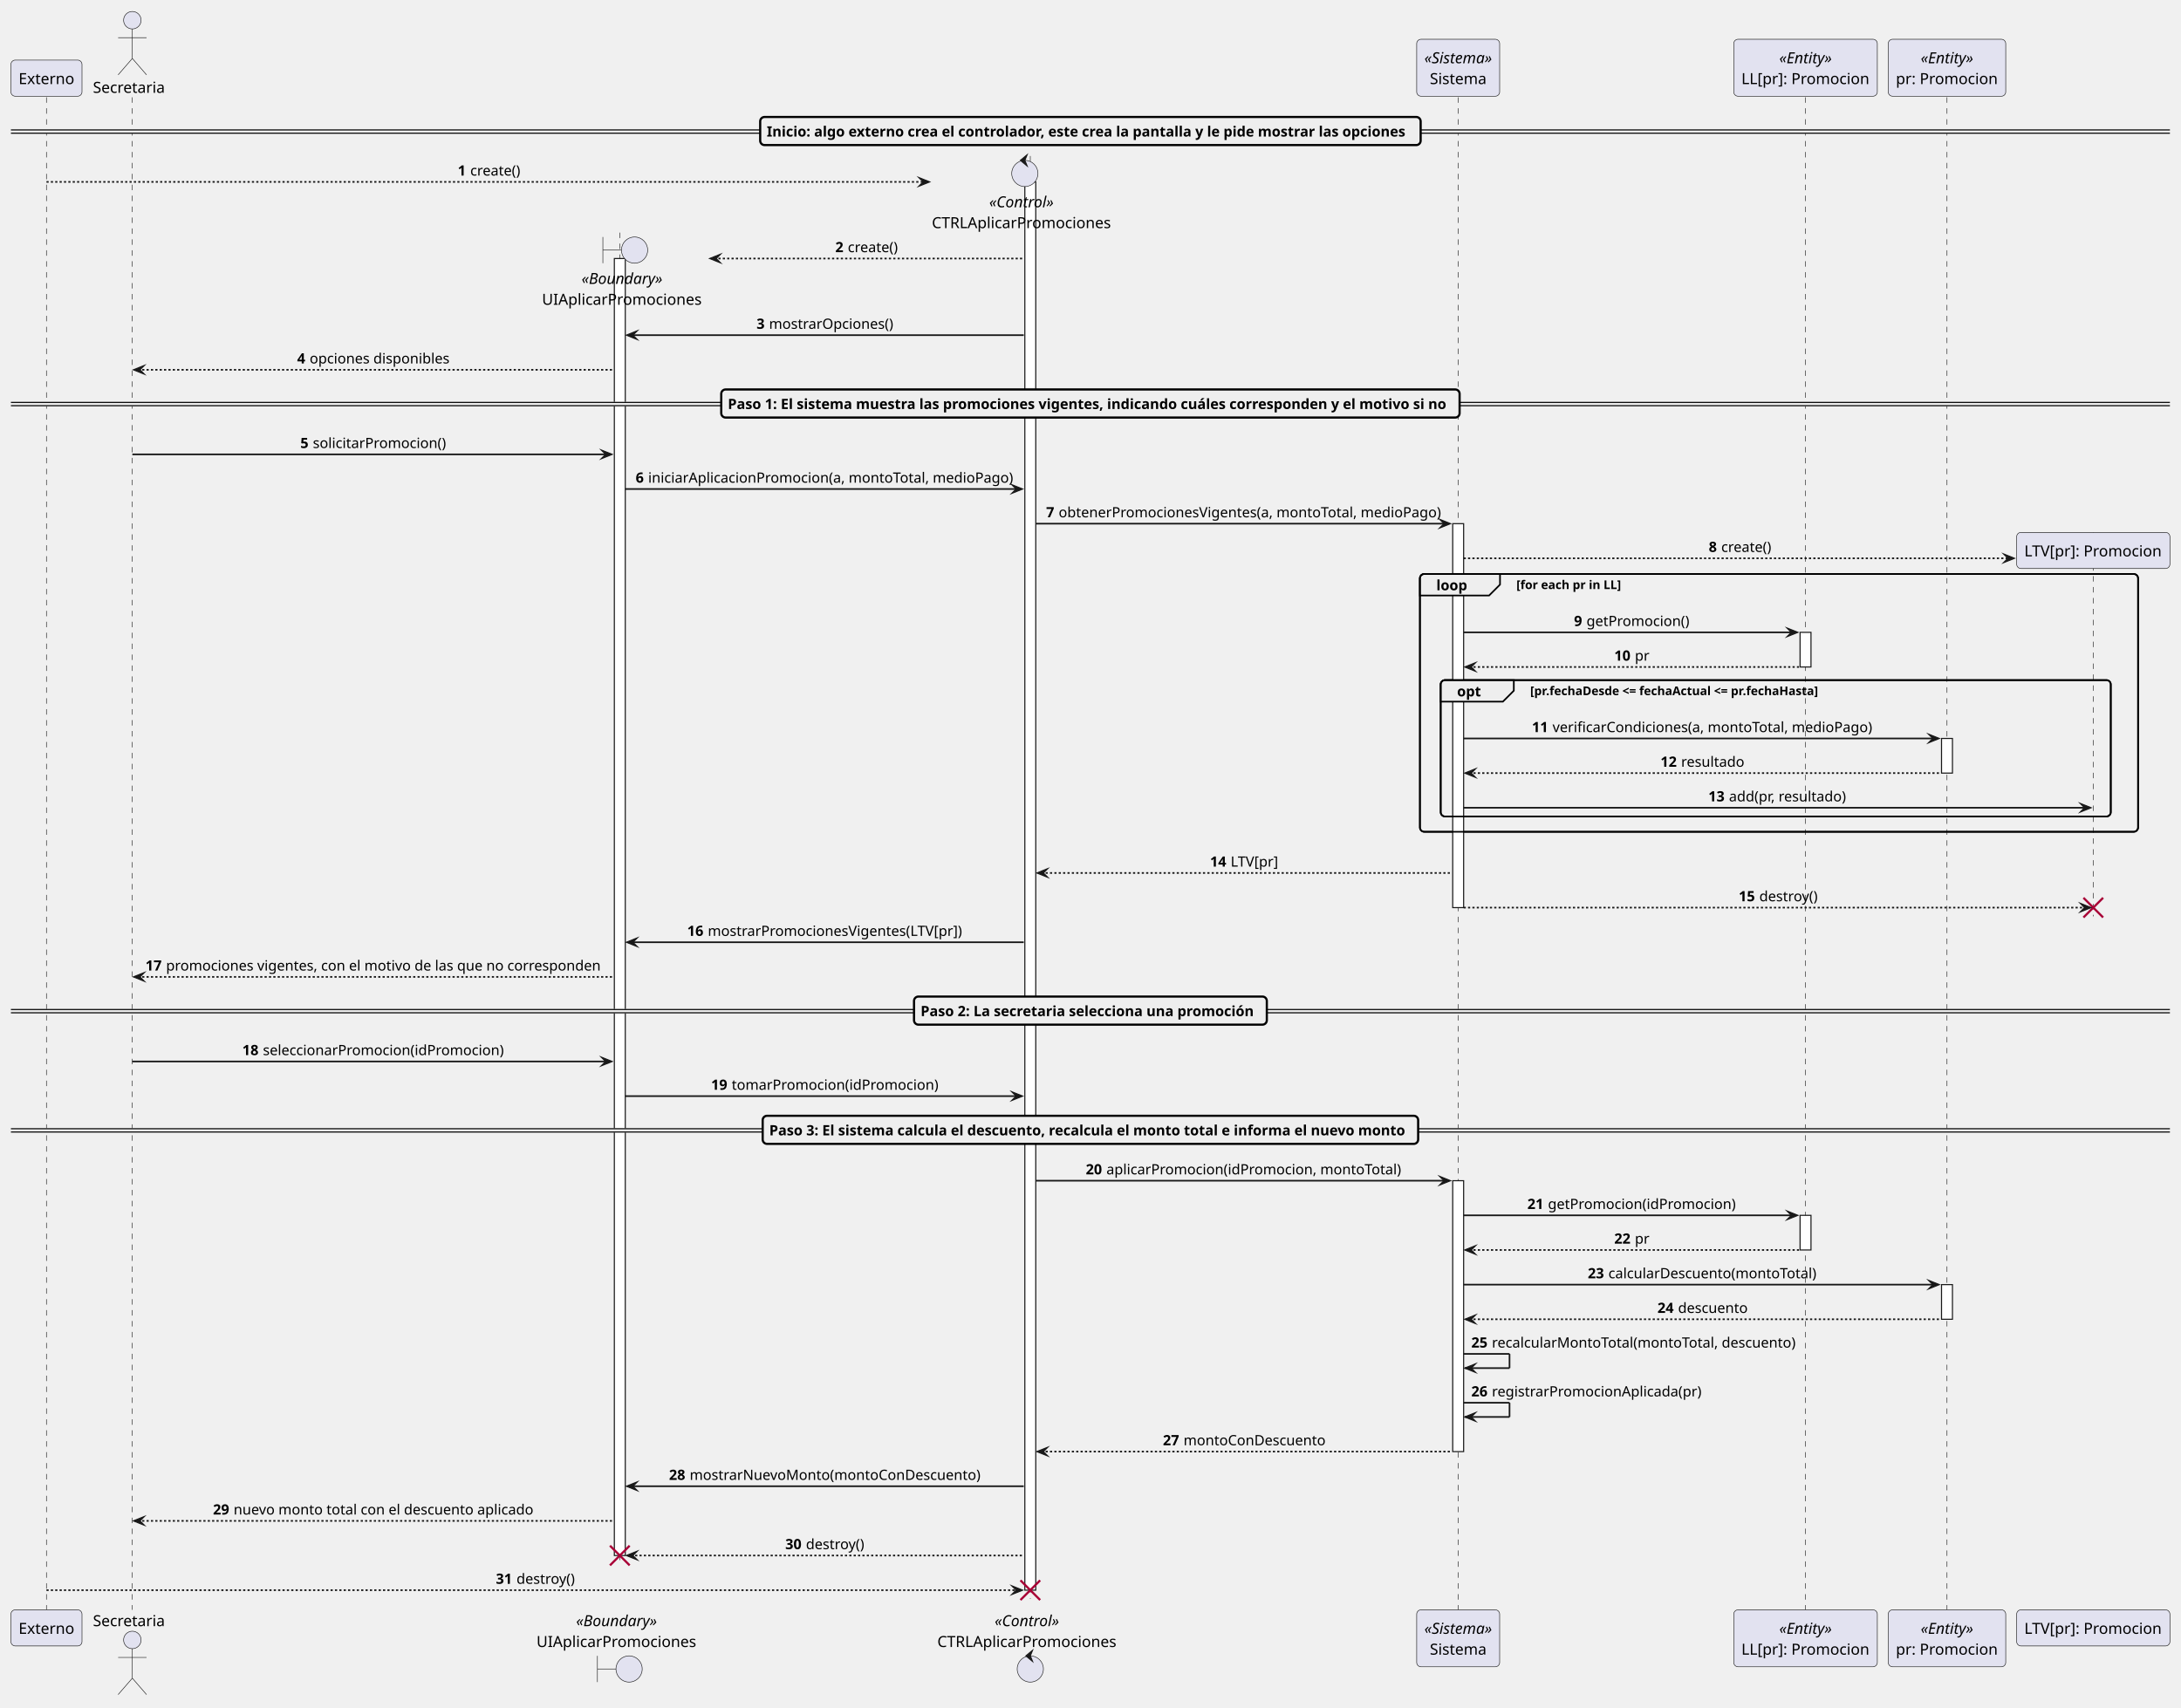
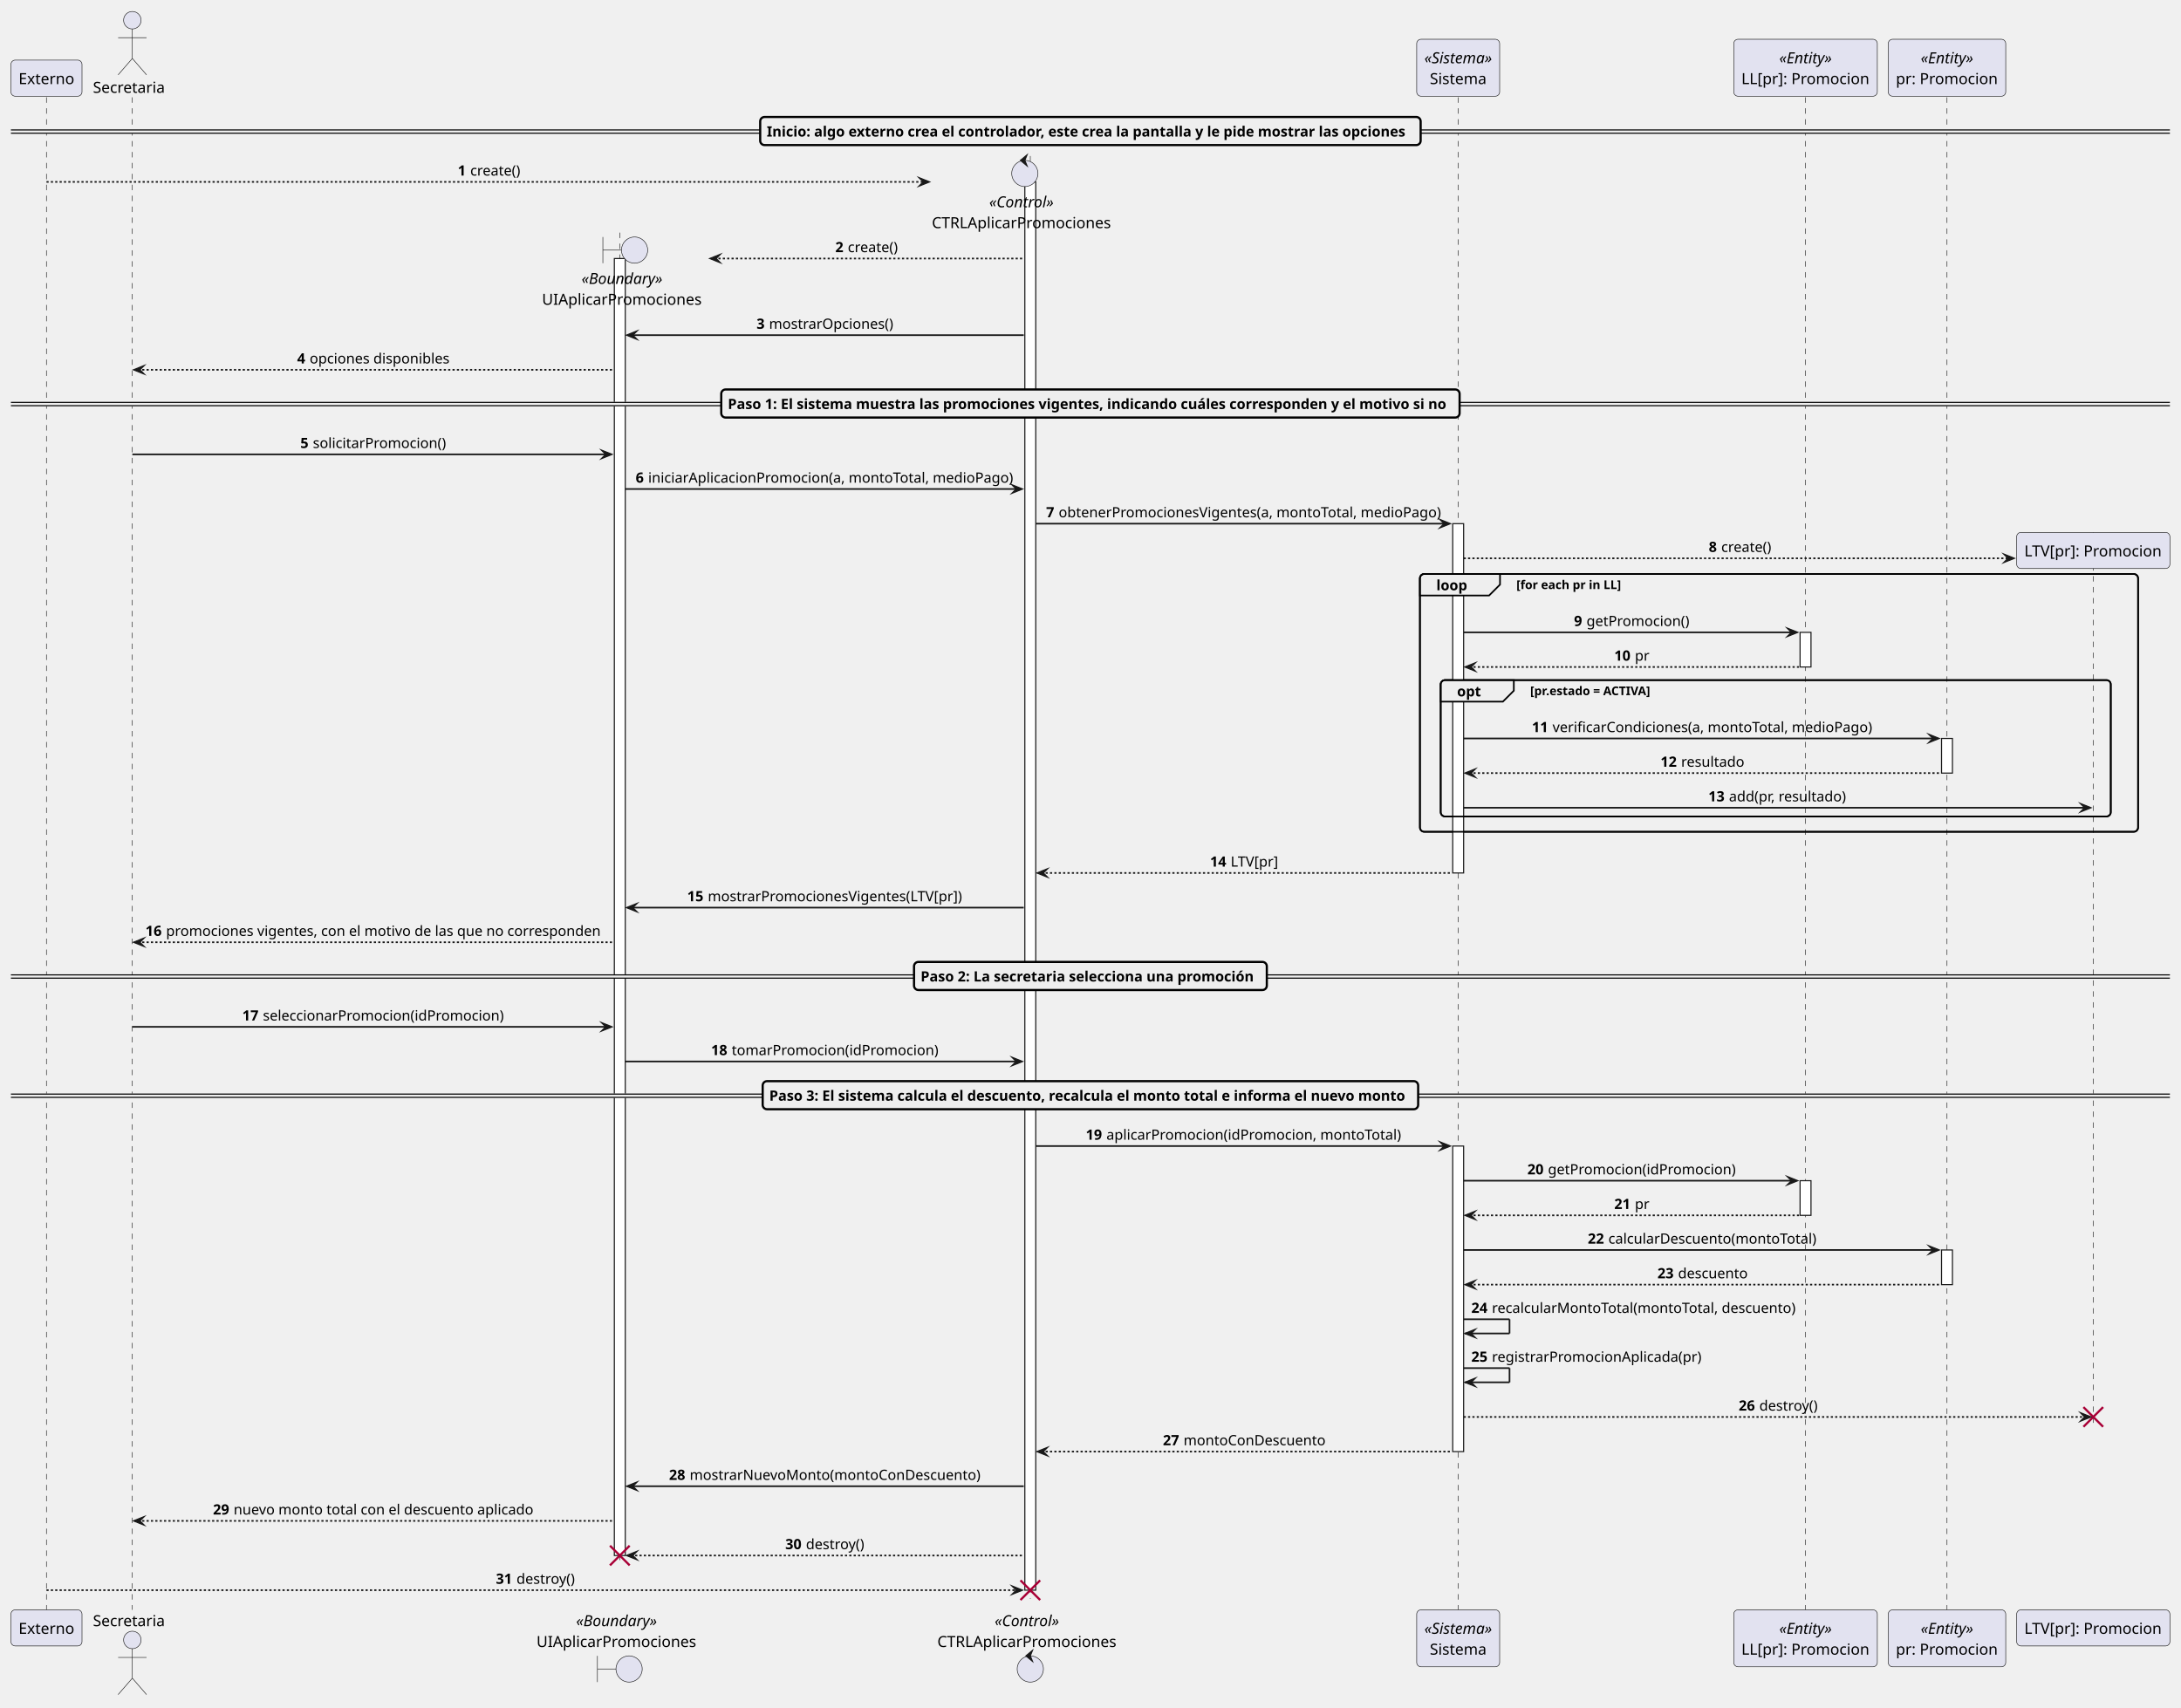
<svg xmlns="http://www.w3.org/2000/svg" version="1.1" data-diagram-type="SEQUENCE" style="width:1996px;height:1563px;background:#FFFFFF;" width="1996px" height="1563px" viewBox="0 0 1996 1563" zoomAndPan="magnify" preserveAspectRatio="none" contentStyleType="text/css">
  <defs />
  <g font-family="sans-serif" lengthAdjust="spacing">
    <rect x="1299.486" y="525.35" width="657.239" height="235.942" fill="none" style="stroke:#000;stroke-width:1.5;" rx="4" ry="4" />
    <rect x="1318.486" y="622.468" width="613.239" height="124.824" fill="none" style="stroke:#000;stroke-width:1.5;" rx="4" ry="4" />
    <g>
      <rect x="39.022" y="89.068" width="8" height="1384.344" fill="#000" fill-opacity="0" />
      <line x1="42.522" y1="89.068" x2="42.522" y2="1473.412" style="stroke:#181818;stroke-width:0.5;stroke-dasharray:5,5;" />
    </g>
    <g>
      <rect x="117.612" y="89.068" width="8" height="1384.344" fill="#000" fill-opacity="0" />
      <line x1="121.112" y1="89.068" x2="121.112" y2="1473.412" style="stroke:#181818;stroke-width:0.5;stroke-dasharray:5,5;" />
    </g>
    <g>
      <rect x="563.739" y="212.91" width="8" height="1218.796" fill="#000" fill-opacity="0" />
      <line x1="567.239" y1="212.91" x2="567.239" y2="1431.706" style="stroke:#181818;stroke-width:0.5;stroke-dasharray:5,5;" />
    </g>
    <g>
      <rect x="562.239" y="236.616" width="10" height="1187.09" fill="#FFF" style="stroke:#181818;stroke-width:1;" />
    </g>
    <line x1="558.239" y1="1414.706" x2="576.239" y2="1432.706" style="stroke:#A80036;stroke-width:2;" />
    <line x1="558.239" y1="1432.706" x2="576.239" y2="1414.706" style="stroke:#A80036;stroke-width:2;" />
    <g>
      <rect x="939.406" y="142.774" width="8" height="1320.638" fill="#000" fill-opacity="0" />
      <line x1="942.906" y1="142.774" x2="942.906" y2="1463.412" style="stroke:#181818;stroke-width:0.5;stroke-dasharray:5,5;" />
    </g>
    <g>
      <rect x="937.906" y="166.48" width="10" height="1288.932" fill="#FFF" style="stroke:#181818;stroke-width:1;" />
    </g>
    <line x1="933.906" y1="1446.412" x2="951.906" y2="1464.412" style="stroke:#A80036;stroke-width:2;" />
    <line x1="933.906" y1="1464.412" x2="951.906" y2="1446.412" style="stroke:#A80036;stroke-width:2;" />
    <g>
      <rect x="1330.986" y="89.068" width="8" height="1384.344" fill="#000" fill-opacity="0" />
      <line x1="1334.486" y1="89.068" x2="1334.486" y2="1473.412" style="stroke:#181818;stroke-width:0.5;stroke-dasharray:5,5;" />
    </g>
    <g>
-       <rect x="1329.486" y="479.282" width="10" height="351.422" fill="#FFF" style="stroke:#181818;stroke-width:1;" />
-     </g>
-     <g>
-       <rect x="1329.486" y="1080.646" width="10" height="247.942" fill="#FFF" style="stroke:#181818;stroke-width:1;" />
+       <rect x="1329.486" y="479.282" width="10" height="319.716" fill="#FFF" style="stroke:#181818;stroke-width:1;" />
+     </g>
+     <g>
+       <rect x="1329.486" y="1048.94" width="10" height="279.648" fill="#FFF" style="stroke:#181818;stroke-width:1;" />
    </g>
    <g>
      <rect x="1648.878" y="89.068" width="8" height="1384.344" fill="#000" fill-opacity="0" />
      <line x1="1652.378" y1="89.068" x2="1652.378" y2="1473.412" style="stroke:#181818;stroke-width:0.5;stroke-dasharray:5,5;" />
    </g>
    <g>
      <rect x="1647.378" y="578.762" width="10" height="31.706" fill="#FFF" style="stroke:#181818;stroke-width:1;" />
    </g>
    <g>
-       <rect x="1647.378" y="1112.352" width="10" height="31.706" fill="#FFF" style="stroke:#181818;stroke-width:1;" />
+       <rect x="1647.378" y="1080.646" width="10" height="31.706" fill="#FFF" style="stroke:#181818;stroke-width:1;" />
    </g>
    <g>
      <rect x="1778.34" y="89.068" width="8" height="1384.344" fill="#000" fill-opacity="0" />
      <line x1="1781.84" y1="89.068" x2="1781.84" y2="1473.412" style="stroke:#181818;stroke-width:0.5;stroke-dasharray:5,5;" />
    </g>
    <g>
      <rect x="1776.84" y="675.88" width="10" height="31.706" fill="#FFF" style="stroke:#181818;stroke-width:1;" />
    </g>
    <g>
-       <rect x="1776.84" y="1175.764" width="10" height="31.706" fill="#FFF" style="stroke:#181818;stroke-width:1;" />
-     </g>
-     <g>
-       <rect x="1912.225" y="487.282" width="8" height="351.422" fill="#000" fill-opacity="0" />
-       <line x1="1915.725" y1="487.282" x2="1915.725" y2="838.704" style="stroke:#181818;stroke-width:0.5;stroke-dasharray:5,5;" />
-     </g>
-     <line x1="1906.725" y1="821.704" x2="1924.725" y2="839.704" style="stroke:#A80036;stroke-width:2;" />
-     <line x1="1906.725" y1="839.704" x2="1924.725" y2="821.704" style="stroke:#A80036;stroke-width:2;" />
+       <rect x="1776.84" y="1144.058" width="10" height="31.706" fill="#FFF" style="stroke:#181818;stroke-width:1;" />
+     </g>
+     <g>
+       <rect x="1912.225" y="487.282" width="8" height="817.6" fill="#000" fill-opacity="0" />
+       <line x1="1915.725" y1="487.282" x2="1915.725" y2="1304.882" style="stroke:#181818;stroke-width:0.5;stroke-dasharray:5,5;" />
+     </g>
+     <line x1="1906.725" y1="1287.882" x2="1924.725" y2="1305.882" style="stroke:#A80036;stroke-width:2;" />
+     <line x1="1906.725" y1="1305.882" x2="1924.725" y2="1287.882" style="stroke:#A80036;stroke-width:2;" />
    <rect x="10" y="55" width="65.044" height="33.068" fill="#E2E2F0" style="stroke:#181818;stroke-width:0.5;" rx="4" ry="4" />
    <text x="17" y="76.966" fill="#000" font-size="14" textLength="51.044">Externo</text>
    <text x="85.044" y="84.966" fill="#000" font-size="14" textLength="66.136">Secretaria</text>
    <ellipse cx="121.112" cy="18.5" rx="8" ry="8" fill="#E2E2F0" style="stroke:#181818;stroke-width:0.5;" />
    <path d="M121.112,26.5 L121.112,53.5 M108.112,34.5 L134.112,34.5 M121.112,53.5 L108.112,68.5 M121.112,53.5 L134.112,68.5" style="stroke:#181818;stroke-width:0.5;" fill="none" />
    <rect x="1296.525" y="35.932" width="75.922" height="52.136" fill="#E2E2F0" style="stroke:#181818;stroke-width:0.5;" rx="4" ry="4" />
    <text x="1303.525" y="57.898" fill="#000" font-size="14" textLength="61.922" font-style="italic">«Sistema»</text>
    <text x="1308.537" y="76.966" fill="#000" font-size="14" textLength="51.898">Sistema</text>
    <rect x="1586.676" y="35.932" width="131.404" height="52.136" fill="#E2E2F0" style="stroke:#181818;stroke-width:0.5;" rx="4" ry="4" />
    <text x="1628.326" y="57.898" fill="#000" font-size="14" textLength="48.104" font-style="italic">«Entity»</text>
    <text x="1593.676" y="76.966" fill="#000" font-size="14" textLength="117.404">LL[pr]: Promocion</text>
    <rect x="1728.08" y="35.932" width="107.52" height="52.136" fill="#E2E2F0" style="stroke:#181818;stroke-width:0.5;" rx="4" ry="4" />
    <text x="1757.788" y="57.898" fill="#000" font-size="14" textLength="48.104" font-style="italic">«Entity»</text>
    <text x="1735.08" y="76.966" fill="#000" font-size="14" textLength="93.52">pr: Promocion</text>
    <rect x="10" y="1473.412" width="65.044" height="33.068" fill="#E2E2F0" style="stroke:#181818;stroke-width:0.5;" rx="4" ry="4" />
    <text x="17" y="1495.378" fill="#000" font-size="14" textLength="51.044">Externo</text>
    <text x="85.044" y="1488.378" fill="#000" font-size="14" textLength="66.136">Secretaria</text>
    <ellipse cx="121.112" cy="1500.98" rx="8" ry="8" fill="#E2E2F0" style="stroke:#181818;stroke-width:0.5;" />
    <path d="M121.112,1508.98 L121.112,1535.98 M108.112,1516.98 L134.112,1516.98 M121.112,1535.98 L108.112,1550.98 M121.112,1535.98 L134.112,1550.98" style="stroke:#181818;stroke-width:0.5;" fill="none" />
    <text x="527.23" y="1488.378" fill="#000" font-size="14" textLength="74.018" font-style="italic">«Boundary»</text>
    <text x="491.012" y="1507.446" fill="#000" font-size="14" textLength="146.453">UIAplicarPromociones</text>
    <path d="M546.739,1515.548 L546.739,1539.548 M546.739,1527.548 L563.739,1527.548" style="stroke:#181818;stroke-width:0.5;" fill="none" />
    <ellipse cx="575.739" cy="1527.548" rx="12" ry="12" fill="#E2E2F0" style="stroke:#181818;stroke-width:0.5;" />
    <text x="910.268" y="1488.378" fill="#000" font-size="14" textLength="59.276" font-style="italic">«Control»</text>
    <text x="857.832" y="1507.446" fill="#000" font-size="14" textLength="164.149">CTRLAplicarPromociones</text>
    <ellipse cx="942.906" cy="1527.548" rx="12" ry="12" fill="#E2E2F0" style="stroke:#181818;stroke-width:0.5;" />
    <polygon points="938.906,1515.548,944.906,1510.548,942.906,1515.548,944.906,1520.548,938.906,1515.548" fill="#181818" style="stroke:#181818;stroke-width:1;stroke-linejoin:miter;stroke-miterlimit:10;" />
    <rect x="1296.525" y="1473.412" width="75.922" height="52.136" fill="#E2E2F0" style="stroke:#181818;stroke-width:0.5;" rx="4" ry="4" />
    <text x="1303.525" y="1495.378" fill="#000" font-size="14" textLength="61.922" font-style="italic">«Sistema»</text>
    <text x="1308.537" y="1514.446" fill="#000" font-size="14" textLength="51.898">Sistema</text>
    <rect x="1586.676" y="1473.412" width="131.404" height="52.136" fill="#E2E2F0" style="stroke:#181818;stroke-width:0.5;" rx="4" ry="4" />
    <text x="1628.326" y="1495.378" fill="#000" font-size="14" textLength="48.104" font-style="italic">«Entity»</text>
    <text x="1593.676" y="1514.446" fill="#000" font-size="14" textLength="117.404">LL[pr]: Promocion</text>
    <rect x="1728.08" y="1473.412" width="107.52" height="52.136" fill="#E2E2F0" style="stroke:#181818;stroke-width:0.5;" rx="4" ry="4" />
    <text x="1757.788" y="1495.378" fill="#000" font-size="14" textLength="48.104" font-style="italic">«Entity»</text>
    <text x="1735.08" y="1514.446" fill="#000" font-size="14" textLength="93.52">pr: Promocion</text>
    <rect x="1845.599" y="1473.412" width="140.252" height="33.068" fill="#E2E2F0" style="stroke:#181818;stroke-width:0.5;" rx="4" ry="4" />
    <text x="1852.599" y="1495.378" fill="#000" font-size="14" textLength="126.252">LTV[pr]: Promocion</text>
    <rect x="10" y="118.921" width="1975.851" height="3" fill="#EEE" style="stroke:#EEE;stroke-width:1;" rx="4" ry="4" />
    <line x1="10" y1="118.921" x2="1985.851" y2="118.921" style="stroke:#000;stroke-width:1;" />
    <line x1="10" y1="121.921" x2="1985.851" y2="121.921" style="stroke:#000;stroke-width:1;" />
    <rect x="695.708" y="107.068" width="604.434" height="25.706" fill="#EEE" style="stroke:#000;stroke-width:2;" rx="4" ry="4" />
    <text x="701.708" y="124.965" fill="#000" font-size="13" textLength="587.054" font-weight="700">Inicio: algo externo crea el controlador, este crea la pantalla y le pide mostrar las opciones</text>
    <text x="905.268" y="189.74" fill="#000" font-size="14" textLength="59.276" font-style="italic">«Control»</text>
    <text x="852.832" y="208.808" fill="#000" font-size="14" textLength="164.149">CTRLAplicarPromociones</text>
    <ellipse cx="937.906" cy="158.774" rx="12" ry="12" fill="#E2E2F0" style="stroke:#181818;stroke-width:0.5;" />
    <polygon points="933.906,146.774,939.906,141.774,937.906,146.774,939.906,151.774,933.906,146.774" fill="#181818" style="stroke:#181818;stroke-width:1;stroke-linejoin:miter;stroke-miterlimit:10;" />
    <polygon points="840.832,162.48,850.832,166.48,840.832,170.48,844.832,166.48" fill="#181818" style="stroke:#181818;stroke-width:1;stroke-linejoin:miter;stroke-miterlimit:10;" />
    <line x1="42.522" y1="166.48" x2="846.832" y2="166.48" style="stroke:#181818;stroke-width:1.5;stroke-dasharray:2,2;" />
    <text x="418.929" y="160.671" fill="#000" font-size="13" font-weight="700">1</text>
    <text x="430.365" y="160.671" fill="#000" font-size="13" textLength="46.059">create()</text>
    <text x="532.23" y="259.876" fill="#000" font-size="14" textLength="74.018" font-style="italic">«Boundary»</text>
    <text x="496.012" y="278.944" fill="#000" font-size="14" textLength="146.453">UIAplicarPromociones</text>
    <path d="M551.739,216.91 L551.739,240.91 M551.739,228.91 L568.739,228.91" style="stroke:#181818;stroke-width:0.5;" fill="none" />
    <ellipse cx="580.739" cy="228.91" rx="12" ry="12" fill="#E2E2F0" style="stroke:#181818;stroke-width:0.5;" />
    <polygon points="659.466,232.616,649.466,236.616,659.466,240.616,655.466,236.616" fill="#181818" style="stroke:#181818;stroke-width:1;stroke-linejoin:miter;stroke-miterlimit:10;" />
    <line x1="653.466" y1="236.616" x2="936.906" y2="236.616" style="stroke:#181818;stroke-width:1.5;stroke-dasharray:2,2;" />
    <text x="764.439" y="230.807" fill="#000" font-size="13" font-weight="700">2</text>
    <text x="775.875" y="230.807" fill="#000" font-size="13" textLength="46.059">create()</text>
    <polygon points="583.239,302.752,573.239,306.752,583.239,310.752,579.239,306.752" fill="#181818" style="stroke:#181818;stroke-width:1;stroke-linejoin:miter;stroke-miterlimit:10;" />
    <line x1="577.239" y1="306.752" x2="936.906" y2="306.752" style="stroke:#181818;stroke-width:1.5;" />
    <text x="692.369" y="300.943" fill="#000" font-size="13" font-weight="700">3</text>
    <text x="703.805" y="300.943" fill="#000" font-size="13" textLength="113.971">mostrarOpciones()</text>
    <polygon points="132.112,334.458,122.112,338.458,132.112,342.458,128.112,338.458" fill="#181818" style="stroke:#181818;stroke-width:1;stroke-linejoin:miter;stroke-miterlimit:10;" />
    <line x1="126.112" y1="338.458" x2="561.239" y2="338.458" style="stroke:#181818;stroke-width:1.5;stroke-dasharray:2,2;" />
    <text x="271.945" y="332.649" fill="#000" font-size="13" font-weight="700">4</text>
    <text x="283.381" y="332.649" fill="#000" font-size="13" textLength="128.024">opciones disponibles</text>
    <rect x="10" y="368.311" width="1975.851" height="3" fill="#EEE" style="stroke:#EEE;stroke-width:1;" rx="4" ry="4" />
    <line x1="10" y1="368.311" x2="1985.851" y2="368.311" style="stroke:#000;stroke-width:1;" />
    <line x1="10" y1="371.311" x2="1985.851" y2="371.311" style="stroke:#000;stroke-width:1;" />
    <rect x="660.062" y="356.458" width="675.726" height="25.706" fill="#EEE" style="stroke:#000;stroke-width:2;" rx="4" ry="4" />
    <text x="666.062" y="374.355" fill="#000" font-size="13" textLength="658.346" font-weight="700">Paso 1: El sistema muestra las promociones vigentes, indicando cuáles corresponden y el motivo si no</text>
    <polygon points="550.239,411.87,560.239,415.87,550.239,419.87,554.239,415.87" fill="#181818" style="stroke:#181818;stroke-width:1;stroke-linejoin:miter;stroke-miterlimit:10;" />
    <line x1="121.112" y1="415.87" x2="556.239" y2="415.87" style="stroke:#181818;stroke-width:1.5;" />
    <text x="274.877" y="410.061" fill="#000" font-size="13" font-weight="700">5</text>
    <text x="286.313" y="410.061" fill="#000" font-size="13" textLength="122.161">solicitarPromocion()</text>
    <polygon points="925.906,443.576,935.906,447.576,925.906,451.576,929.906,447.576" fill="#181818" style="stroke:#181818;stroke-width:1;stroke-linejoin:miter;stroke-miterlimit:10;" />
    <line x1="572.239" y1="447.576" x2="931.906" y2="447.576" style="stroke:#181818;stroke-width:1.5;" />
    <text x="581.739" y="441.767" fill="#000" font-size="13" font-weight="700">6</text>
    <text x="593.175" y="441.767" fill="#000" font-size="13" textLength="335.231">iniciarAplicacionPromocion(a, montoTotal, medioPago)</text>
    <polygon points="1317.486,475.282,1327.486,479.282,1317.486,483.282,1321.486,479.282" fill="#181818" style="stroke:#181818;stroke-width:1;stroke-linejoin:miter;stroke-miterlimit:10;" />
    <line x1="947.906" y1="479.282" x2="1323.486" y2="479.282" style="stroke:#181818;stroke-width:1.5;" />
    <text x="957.406" y="473.473" fill="#000" font-size="13" font-weight="700">7</text>
    <text x="968.842" y="473.473" fill="#000" font-size="13" textLength="351.143">obtenerPromocionesVigentes(a, montoTotal, medioPago)</text>
    <rect x="1845.599" y="487.282" width="140.252" height="33.068" fill="#E2E2F0" style="stroke:#181818;stroke-width:0.5;" rx="4" ry="4" />
    <text x="1852.599" y="509.248" fill="#000" font-size="14" textLength="126.252">LTV[pr]: Promocion</text>
    <polygon points="1833.599,506.988,1843.599,510.988,1833.599,514.988,1837.599,510.988" fill="#181818" style="stroke:#181818;stroke-width:1;stroke-linejoin:miter;stroke-miterlimit:10;" />
    <line x1="1339.486" y1="510.988" x2="1839.599" y2="510.988" style="stroke:#181818;stroke-width:1.5;stroke-dasharray:2,2;" />
    <text x="1563.795" y="505.179" fill="#000" font-size="13" font-weight="700">8</text>
    <text x="1575.231" y="505.179" fill="#000" font-size="13" textLength="46.059">create()</text>
    <path d="M1303.486,525.35 L1372.774,525.35 L1372.774,535.056 L1362.774,545.056 L1299.486,545.056 L1299.486,529.35 A4,4 0 0 1 1303.486,525.35" style="stroke:#000;stroke-width:1.5;" fill="#EEE" />
    <rect x="1299.486" y="525.35" width="657.239" height="235.942" fill="none" style="stroke:#000;stroke-width:1.5;" rx="4" ry="4" />
    <text x="1314.486" y="540.247" fill="#000" font-size="13" textLength="28.288" font-weight="700">loop</text>
    <text x="1387.774" y="539.109" fill="#000" font-size="11" textLength="95.776" font-weight="700">[for each pr in LL]</text>
    <polygon points="1635.378,574.762,1645.378,578.762,1635.378,582.762,1639.378,578.762" fill="#181818" style="stroke:#181818;stroke-width:1;stroke-linejoin:miter;stroke-miterlimit:10;" />
    <line x1="1339.486" y1="578.762" x2="1641.378" y2="578.762" style="stroke:#181818;stroke-width:1.5;" />
    <text x="1440.498" y="572.953" fill="#000" font-size="13" font-weight="700">9</text>
    <text x="1451.934" y="572.953" fill="#000" font-size="13" textLength="94.432">getPromocion()</text>
    <polygon points="1350.486,606.468,1340.486,610.468,1350.486,614.468,1346.486,610.468" fill="#181818" style="stroke:#181818;stroke-width:1;stroke-linejoin:miter;stroke-miterlimit:10;" />
    <line x1="1344.486" y1="610.468" x2="1646.378" y2="610.468" style="stroke:#181818;stroke-width:1.5;stroke-dasharray:2,2;" />
    <text x="1477.314" y="604.659" fill="#000" font-size="13" textLength="14.872" font-weight="700">10</text>
    <text x="1496.186" y="604.659" fill="#000" font-size="13" textLength="13.364">pr</text>
    <path d="M1322.486,622.468 L1385.404,622.468 L1385.404,632.174 L1375.404,642.174 L1318.486,642.174 L1318.486,626.468 A4,4 0 0 1 1322.486,622.468" style="stroke:#000;stroke-width:1.5;" fill="#EEE" />
    <rect x="1318.486" y="622.468" width="613.239" height="124.824" fill="none" style="stroke:#000;stroke-width:1.5;" rx="4" ry="4" />
    <text x="1333.486" y="637.365" fill="#000" font-size="13" textLength="21.918" font-weight="700">opt</text>
-     <text x="1400.404" y="636.227" fill="#000" font-size="11" textLength="265.681" font-weight="700">[pr.fechaDesde &lt;= fechaActual &lt;= pr.fechaHasta]</text>
+     <text x="1400.404" y="636.227" fill="#000" font-size="11" textLength="111.528" font-weight="700">[pr.estado = ACTIVA]</text>
    <polygon points="1764.84,671.88,1774.84,675.88,1764.84,679.88,1768.84,675.88" fill="#181818" style="stroke:#181818;stroke-width:1;stroke-linejoin:miter;stroke-miterlimit:10;" />
    <line x1="1339.486" y1="675.88" x2="1770.84" y2="675.88" style="stroke:#181818;stroke-width:1.5;" />
    <text x="1401.982" y="670.071" fill="#000" font-size="13" textLength="14.872" font-weight="700">11</text>
    <text x="1420.854" y="670.071" fill="#000" font-size="13" textLength="293.488">verificarCondiciones(a, montoTotal, medioPago)</text>
    <polygon points="1350.486,703.586,1340.486,707.586,1350.486,711.586,1346.486,707.586" fill="#181818" style="stroke:#181818;stroke-width:1;stroke-linejoin:miter;stroke-miterlimit:10;" />
    <line x1="1344.486" y1="707.586" x2="1775.84" y2="707.586" style="stroke:#181818;stroke-width:1.5;stroke-dasharray:2,2;" />
    <text x="1519.646" y="701.777" fill="#000" font-size="13" textLength="14.872" font-weight="700">12</text>
    <text x="1538.518" y="701.777" fill="#000" font-size="13" textLength="58.162">resultado</text>
    <polygon points="1903.725,735.292,1913.725,739.292,1903.725,743.292,1907.725,739.292" fill="#181818" style="stroke:#181818;stroke-width:1;stroke-linejoin:miter;stroke-miterlimit:10;" />
    <line x1="1339.486" y1="739.292" x2="1909.725" y2="739.292" style="stroke:#181818;stroke-width:1.5;" />
    <text x="1563.433" y="733.483" fill="#000" font-size="13" textLength="14.872" font-weight="700">13</text>
    <text x="1582.305" y="733.483" fill="#000" font-size="13" textLength="109.473">add(pr, resultado)</text>
    <polygon points="958.906,794.998,948.906,798.998,958.906,802.998,954.906,798.998" fill="#181818" style="stroke:#181818;stroke-width:1;stroke-linejoin:miter;stroke-miterlimit:10;" />
    <line x1="952.906" y1="798.998" x2="1328.486" y2="798.998" style="stroke:#181818;stroke-width:1.5;stroke-dasharray:2,2;" />
    <text x="1107.381" y="793.189" fill="#000" font-size="13" textLength="14.872" font-weight="700">14</text>
    <text x="1126.253" y="793.189" fill="#000" font-size="13" textLength="43.758">LTV[pr]</text>
-     <polygon points="1903.725,826.704,1913.725,830.704,1903.725,834.704,1907.725,830.704" fill="#181818" style="stroke:#181818;stroke-width:1;stroke-linejoin:miter;stroke-miterlimit:10;" />
-     <line x1="1339.486" y1="830.704" x2="1909.725" y2="830.704" style="stroke:#181818;stroke-width:1.5;stroke-dasharray:2,2;" />
-     <text x="1591.214" y="824.895" fill="#000" font-size="13" textLength="14.872" font-weight="700">15</text>
-     <text x="1610.086" y="824.895" fill="#000" font-size="13" textLength="53.911">destroy()</text>
-     <polygon points="583.239,858.41,573.239,862.41,583.239,866.41,579.239,862.41" fill="#181818" style="stroke:#181818;stroke-width:1;stroke-linejoin:miter;stroke-miterlimit:10;" />
-     <line x1="577.239" y1="862.41" x2="936.906" y2="862.41" style="stroke:#181818;stroke-width:1.5;" />
-     <text x="628.903" y="856.601" fill="#000" font-size="13" textLength="14.872" font-weight="700">16</text>
-     <text x="647.775" y="856.601" fill="#000" font-size="13" textLength="233.467">mostrarPromocionesVigentes(LTV[pr])</text>
-     <polygon points="132.112,890.116,122.112,894.116,132.112,898.116,128.112,894.116" fill="#181818" style="stroke:#181818;stroke-width:1;stroke-linejoin:miter;stroke-miterlimit:10;" />
-     <line x1="126.112" y1="894.116" x2="561.239" y2="894.116" style="stroke:#181818;stroke-width:1.5;stroke-dasharray:2,2;" />
-     <text x="133.112" y="888.307" fill="#000" font-size="13" textLength="14.872" font-weight="700">17</text>
-     <text x="151.984" y="888.307" fill="#000" font-size="13" textLength="398.255">promociones vigentes, con el motivo de las que no corresponden</text>
-     <rect x="10" y="923.969" width="1975.851" height="3" fill="#EEE" style="stroke:#EEE;stroke-width:1;" rx="4" ry="4" />
-     <line x1="10" y1="923.969" x2="1985.851" y2="923.969" style="stroke:#000;stroke-width:1;" />
-     <line x1="10" y1="926.969" x2="1985.851" y2="926.969" style="stroke:#000;stroke-width:1;" />
-     <rect x="836.492" y="912.116" width="322.867" height="25.706" fill="#EEE" style="stroke:#000;stroke-width:2;" rx="4" ry="4" />
-     <text x="842.492" y="930.013" fill="#000" font-size="13" textLength="305.487" font-weight="700">Paso 2: La secretaria selecciona una promoción</text>
-     <polygon points="550.239,967.528,560.239,971.528,550.239,975.528,554.239,971.528" fill="#181818" style="stroke:#181818;stroke-width:1;stroke-linejoin:miter;stroke-miterlimit:10;" />
-     <line x1="121.112" y1="971.528" x2="556.239" y2="971.528" style="stroke:#181818;stroke-width:1.5;" />
-     <text x="221.733" y="965.719" fill="#000" font-size="13" textLength="14.872" font-weight="700">18</text>
-     <text x="240.605" y="965.719" fill="#000" font-size="13" textLength="221.013">seleccionarPromocion(idPromocion)</text>
-     <polygon points="925.906,999.234,935.906,1003.234,925.906,1007.234,929.906,1003.234" fill="#181818" style="stroke:#181818;stroke-width:1;stroke-linejoin:miter;stroke-miterlimit:10;" />
-     <line x1="572.239" y1="1003.234" x2="931.906" y2="1003.234" style="stroke:#181818;stroke-width:1.5;" />
-     <text x="650.763" y="997.425" fill="#000" font-size="13" textLength="14.872" font-weight="700">19</text>
-     <text x="669.635" y="997.425" fill="#000" font-size="13" textLength="189.748">tomarPromocion(idPromocion)</text>
-     <rect x="10" y="1033.087" width="1975.851" height="3" fill="#EEE" style="stroke:#EEE;stroke-width:1;" rx="4" ry="4" />
-     <line x1="10" y1="1033.087" x2="1985.851" y2="1033.087" style="stroke:#000;stroke-width:1;" />
-     <line x1="10" y1="1036.087" x2="1985.851" y2="1036.087" style="stroke:#000;stroke-width:1;" />
-     <rect x="697.99" y="1021.234" width="599.871" height="25.706" fill="#EEE" style="stroke:#000;stroke-width:2;" rx="4" ry="4" />
-     <text x="703.99" y="1039.131" fill="#000" font-size="13" textLength="582.491" font-weight="700">Paso 3: El sistema calcula el descuento, recalcula el monto total e informa el nuevo monto</text>
-     <polygon points="1317.486,1076.646,1327.486,1080.646,1317.486,1084.646,1321.486,1080.646" fill="#181818" style="stroke:#181818;stroke-width:1;stroke-linejoin:miter;stroke-miterlimit:10;" />
-     <line x1="947.906" y1="1080.646" x2="1323.486" y2="1080.646" style="stroke:#181818;stroke-width:1.5;" />
-     <text x="993.67" y="1074.837" fill="#000" font-size="13" textLength="14.872" font-weight="700">20</text>
-     <text x="1012.542" y="1074.837" fill="#000" font-size="13" textLength="271.18">aplicarPromocion(idPromocion, montoTotal)</text>
-     <polygon points="1635.378,1108.352,1645.378,1112.352,1635.378,1116.352,1639.378,1112.352" fill="#181818" style="stroke:#181818;stroke-width:1;stroke-linejoin:miter;stroke-miterlimit:10;" />
-     <line x1="1339.486" y1="1112.352" x2="1641.378" y2="1112.352" style="stroke:#181818;stroke-width:1.5;" />
-     <text x="1397.799" y="1106.543" fill="#000" font-size="13" textLength="14.872" font-weight="700">21</text>
-     <text x="1416.671" y="1106.543" fill="#000" font-size="13" textLength="172.393">getPromocion(idPromocion)</text>
-     <polygon points="1350.486,1140.058,1340.486,1144.058,1350.486,1148.058,1346.486,1144.058" fill="#181818" style="stroke:#181818;stroke-width:1;stroke-linejoin:miter;stroke-miterlimit:10;" />
-     <line x1="1344.486" y1="1144.058" x2="1646.378" y2="1144.058" style="stroke:#181818;stroke-width:1.5;stroke-dasharray:2,2;" />
-     <text x="1477.314" y="1138.249" fill="#000" font-size="13" textLength="14.872" font-weight="700">22</text>
-     <text x="1496.186" y="1138.249" fill="#000" font-size="13" textLength="13.364">pr</text>
-     <polygon points="1764.84,1171.764,1774.84,1175.764,1764.84,1179.764,1768.84,1175.764" fill="#181818" style="stroke:#181818;stroke-width:1;stroke-linejoin:miter;stroke-miterlimit:10;" />
-     <line x1="1339.486" y1="1175.764" x2="1770.84" y2="1175.764" style="stroke:#181818;stroke-width:1.5;" />
-     <text x="1453.092" y="1169.955" fill="#000" font-size="13" textLength="14.872" font-weight="700">23</text>
-     <text x="1471.964" y="1169.955" fill="#000" font-size="13" textLength="191.269">calcularDescuento(montoTotal)</text>
-     <polygon points="1350.486,1203.47,1340.486,1207.47,1350.486,1211.47,1346.486,1207.47" fill="#181818" style="stroke:#181818;stroke-width:1;stroke-linejoin:miter;stroke-miterlimit:10;" />
-     <line x1="1344.486" y1="1207.47" x2="1775.84" y2="1207.47" style="stroke:#181818;stroke-width:1.5;stroke-dasharray:2,2;" />
-     <text x="1516.851" y="1201.661" fill="#000" font-size="13" textLength="14.872" font-weight="700">24</text>
-     <text x="1535.723" y="1201.661" fill="#000" font-size="13" textLength="63.752">descuento</text>
-     <line x1="1339.486" y1="1239.176" x2="1381.486" y2="1239.176" style="stroke:#181818;stroke-width:1.5;" />
-     <line x1="1381.486" y1="1239.176" x2="1381.486" y2="1252.176" style="stroke:#181818;stroke-width:1.5;" />
-     <line x1="1340.486" y1="1252.176" x2="1381.486" y2="1252.176" style="stroke:#181818;stroke-width:1.5;" />
-     <polygon points="1350.486,1248.176,1340.486,1252.176,1350.486,1256.176,1346.486,1252.176" fill="#181818" style="stroke:#181818;stroke-width:1;stroke-linejoin:miter;stroke-miterlimit:10;" />
-     <text x="1346.486" y="1233.367" fill="#000" font-size="13" textLength="14.872" font-weight="700">25</text>
-     <text x="1365.358" y="1233.367" fill="#000" font-size="13" textLength="280.02">recalcularMontoTotal(montoTotal, descuento)</text>
-     <line x1="1339.486" y1="1283.882" x2="1381.486" y2="1283.882" style="stroke:#181818;stroke-width:1.5;" />
-     <line x1="1381.486" y1="1283.882" x2="1381.486" y2="1296.882" style="stroke:#181818;stroke-width:1.5;" />
-     <line x1="1340.486" y1="1296.882" x2="1381.486" y2="1296.882" style="stroke:#181818;stroke-width:1.5;" />
-     <polygon points="1350.486,1292.882,1340.486,1296.882,1350.486,1300.882,1346.486,1296.882" fill="#181818" style="stroke:#181818;stroke-width:1;stroke-linejoin:miter;stroke-miterlimit:10;" />
-     <text x="1346.486" y="1278.073" fill="#000" font-size="13" textLength="14.872" font-weight="700">26</text>
-     <text x="1365.358" y="1278.073" fill="#000" font-size="13" textLength="192.608">registrarPromocionAplicada(pr)</text>
+     <polygon points="583.239,826.704,573.239,830.704,583.239,834.704,579.239,830.704" fill="#181818" style="stroke:#181818;stroke-width:1;stroke-linejoin:miter;stroke-miterlimit:10;" />
+     <line x1="577.239" y1="830.704" x2="936.906" y2="830.704" style="stroke:#181818;stroke-width:1.5;" />
+     <text x="628.903" y="824.895" fill="#000" font-size="13" textLength="14.872" font-weight="700">15</text>
+     <text x="647.775" y="824.895" fill="#000" font-size="13" textLength="233.467">mostrarPromocionesVigentes(LTV[pr])</text>
+     <polygon points="132.112,858.41,122.112,862.41,132.112,866.41,128.112,862.41" fill="#181818" style="stroke:#181818;stroke-width:1;stroke-linejoin:miter;stroke-miterlimit:10;" />
+     <line x1="126.112" y1="862.41" x2="561.239" y2="862.41" style="stroke:#181818;stroke-width:1.5;stroke-dasharray:2,2;" />
+     <text x="133.112" y="856.601" fill="#000" font-size="13" textLength="14.872" font-weight="700">16</text>
+     <text x="151.984" y="856.601" fill="#000" font-size="13" textLength="398.255">promociones vigentes, con el motivo de las que no corresponden</text>
+     <rect x="10" y="892.263" width="1975.851" height="3" fill="#EEE" style="stroke:#EEE;stroke-width:1;" rx="4" ry="4" />
+     <line x1="10" y1="892.263" x2="1985.851" y2="892.263" style="stroke:#000;stroke-width:1;" />
+     <line x1="10" y1="895.263" x2="1985.851" y2="895.263" style="stroke:#000;stroke-width:1;" />
+     <rect x="836.492" y="880.41" width="322.867" height="25.706" fill="#EEE" style="stroke:#000;stroke-width:2;" rx="4" ry="4" />
+     <text x="842.492" y="898.307" fill="#000" font-size="13" textLength="305.487" font-weight="700">Paso 2: La secretaria selecciona una promoción</text>
+     <polygon points="550.239,935.822,560.239,939.822,550.239,943.822,554.239,939.822" fill="#181818" style="stroke:#181818;stroke-width:1;stroke-linejoin:miter;stroke-miterlimit:10;" />
+     <line x1="121.112" y1="939.822" x2="556.239" y2="939.822" style="stroke:#181818;stroke-width:1.5;" />
+     <text x="221.733" y="934.013" fill="#000" font-size="13" textLength="14.872" font-weight="700">17</text>
+     <text x="240.605" y="934.013" fill="#000" font-size="13" textLength="221.013">seleccionarPromocion(idPromocion)</text>
+     <polygon points="925.906,967.528,935.906,971.528,925.906,975.528,929.906,971.528" fill="#181818" style="stroke:#181818;stroke-width:1;stroke-linejoin:miter;stroke-miterlimit:10;" />
+     <line x1="572.239" y1="971.528" x2="931.906" y2="971.528" style="stroke:#181818;stroke-width:1.5;" />
+     <text x="650.763" y="965.719" fill="#000" font-size="13" textLength="14.872" font-weight="700">18</text>
+     <text x="669.635" y="965.719" fill="#000" font-size="13" textLength="189.748">tomarPromocion(idPromocion)</text>
+     <rect x="10" y="1001.381" width="1975.851" height="3" fill="#EEE" style="stroke:#EEE;stroke-width:1;" rx="4" ry="4" />
+     <line x1="10" y1="1001.381" x2="1985.851" y2="1001.381" style="stroke:#000;stroke-width:1;" />
+     <line x1="10" y1="1004.381" x2="1985.851" y2="1004.381" style="stroke:#000;stroke-width:1;" />
+     <rect x="697.99" y="989.528" width="599.871" height="25.706" fill="#EEE" style="stroke:#000;stroke-width:2;" rx="4" ry="4" />
+     <text x="703.99" y="1007.425" fill="#000" font-size="13" textLength="582.491" font-weight="700">Paso 3: El sistema calcula el descuento, recalcula el monto total e informa el nuevo monto</text>
+     <polygon points="1317.486,1044.94,1327.486,1048.94,1317.486,1052.94,1321.486,1048.94" fill="#181818" style="stroke:#181818;stroke-width:1;stroke-linejoin:miter;stroke-miterlimit:10;" />
+     <line x1="947.906" y1="1048.94" x2="1323.486" y2="1048.94" style="stroke:#181818;stroke-width:1.5;" />
+     <text x="993.67" y="1043.131" fill="#000" font-size="13" textLength="14.872" font-weight="700">19</text>
+     <text x="1012.542" y="1043.131" fill="#000" font-size="13" textLength="271.18">aplicarPromocion(idPromocion, montoTotal)</text>
+     <polygon points="1635.378,1076.646,1645.378,1080.646,1635.378,1084.646,1639.378,1080.646" fill="#181818" style="stroke:#181818;stroke-width:1;stroke-linejoin:miter;stroke-miterlimit:10;" />
+     <line x1="1339.486" y1="1080.646" x2="1641.378" y2="1080.646" style="stroke:#181818;stroke-width:1.5;" />
+     <text x="1397.799" y="1074.837" fill="#000" font-size="13" textLength="14.872" font-weight="700">20</text>
+     <text x="1416.671" y="1074.837" fill="#000" font-size="13" textLength="172.393">getPromocion(idPromocion)</text>
+     <polygon points="1350.486,1108.352,1340.486,1112.352,1350.486,1116.352,1346.486,1112.352" fill="#181818" style="stroke:#181818;stroke-width:1;stroke-linejoin:miter;stroke-miterlimit:10;" />
+     <line x1="1344.486" y1="1112.352" x2="1646.378" y2="1112.352" style="stroke:#181818;stroke-width:1.5;stroke-dasharray:2,2;" />
+     <text x="1477.314" y="1106.543" fill="#000" font-size="13" textLength="14.872" font-weight="700">21</text>
+     <text x="1496.186" y="1106.543" fill="#000" font-size="13" textLength="13.364">pr</text>
+     <polygon points="1764.84,1140.058,1774.84,1144.058,1764.84,1148.058,1768.84,1144.058" fill="#181818" style="stroke:#181818;stroke-width:1;stroke-linejoin:miter;stroke-miterlimit:10;" />
+     <line x1="1339.486" y1="1144.058" x2="1770.84" y2="1144.058" style="stroke:#181818;stroke-width:1.5;" />
+     <text x="1453.092" y="1138.249" fill="#000" font-size="13" textLength="14.872" font-weight="700">22</text>
+     <text x="1471.964" y="1138.249" fill="#000" font-size="13" textLength="191.269">calcularDescuento(montoTotal)</text>
+     <polygon points="1350.486,1171.764,1340.486,1175.764,1350.486,1179.764,1346.486,1175.764" fill="#181818" style="stroke:#181818;stroke-width:1;stroke-linejoin:miter;stroke-miterlimit:10;" />
+     <line x1="1344.486" y1="1175.764" x2="1775.84" y2="1175.764" style="stroke:#181818;stroke-width:1.5;stroke-dasharray:2,2;" />
+     <text x="1516.851" y="1169.955" fill="#000" font-size="13" textLength="14.872" font-weight="700">23</text>
+     <text x="1535.723" y="1169.955" fill="#000" font-size="13" textLength="63.752">descuento</text>
+     <line x1="1339.486" y1="1207.47" x2="1381.486" y2="1207.47" style="stroke:#181818;stroke-width:1.5;" />
+     <line x1="1381.486" y1="1207.47" x2="1381.486" y2="1220.47" style="stroke:#181818;stroke-width:1.5;" />
+     <line x1="1340.486" y1="1220.47" x2="1381.486" y2="1220.47" style="stroke:#181818;stroke-width:1.5;" />
+     <polygon points="1350.486,1216.47,1340.486,1220.47,1350.486,1224.47,1346.486,1220.47" fill="#181818" style="stroke:#181818;stroke-width:1;stroke-linejoin:miter;stroke-miterlimit:10;" />
+     <text x="1346.486" y="1201.661" fill="#000" font-size="13" textLength="14.872" font-weight="700">24</text>
+     <text x="1365.358" y="1201.661" fill="#000" font-size="13" textLength="280.02">recalcularMontoTotal(montoTotal, descuento)</text>
+     <line x1="1339.486" y1="1252.176" x2="1381.486" y2="1252.176" style="stroke:#181818;stroke-width:1.5;" />
+     <line x1="1381.486" y1="1252.176" x2="1381.486" y2="1265.176" style="stroke:#181818;stroke-width:1.5;" />
+     <line x1="1340.486" y1="1265.176" x2="1381.486" y2="1265.176" style="stroke:#181818;stroke-width:1.5;" />
+     <polygon points="1350.486,1261.176,1340.486,1265.176,1350.486,1269.176,1346.486,1265.176" fill="#181818" style="stroke:#181818;stroke-width:1;stroke-linejoin:miter;stroke-miterlimit:10;" />
+     <text x="1346.486" y="1246.367" fill="#000" font-size="13" textLength="14.872" font-weight="700">25</text>
+     <text x="1365.358" y="1246.367" fill="#000" font-size="13" textLength="192.608">registrarPromocionAplicada(pr)</text>
+     <polygon points="1903.725,1292.882,1913.725,1296.882,1903.725,1300.882,1907.725,1296.882" fill="#181818" style="stroke:#181818;stroke-width:1;stroke-linejoin:miter;stroke-miterlimit:10;" />
+     <line x1="1339.486" y1="1296.882" x2="1909.725" y2="1296.882" style="stroke:#181818;stroke-width:1.5;stroke-dasharray:2,2;" />
+     <text x="1591.214" y="1291.073" fill="#000" font-size="13" textLength="14.872" font-weight="700">26</text>
+     <text x="1610.086" y="1291.073" fill="#000" font-size="13" textLength="53.911">destroy()</text>
    <polygon points="958.906,1324.588,948.906,1328.588,958.906,1332.588,954.906,1328.588" fill="#181818" style="stroke:#181818;stroke-width:1;stroke-linejoin:miter;stroke-miterlimit:10;" />
    <line x1="952.906" y1="1328.588" x2="1328.486" y2="1328.588" style="stroke:#181818;stroke-width:1.5;stroke-dasharray:2,2;" />
    <text x="1064.273" y="1322.779" fill="#000" font-size="13" textLength="14.872" font-weight="700">27</text>
    <text x="1083.145" y="1322.779" fill="#000" font-size="13" textLength="129.974">montoConDescuento</text>
    <polygon points="583.239,1356.294,573.239,1360.294,583.239,1364.294,579.239,1360.294" fill="#181818" style="stroke:#181818;stroke-width:1;stroke-linejoin:miter;stroke-miterlimit:10;" />
    <line x1="577.239" y1="1360.294" x2="936.906" y2="1360.294" style="stroke:#181818;stroke-width:1.5;" />
    <text x="612.283" y="1354.485" fill="#000" font-size="13" textLength="14.872" font-weight="700">28</text>
    <text x="631.155" y="1354.485" fill="#000" font-size="13" textLength="266.708">mostrarNuevoMonto(montoConDescuento)</text>
    <polygon points="132.112,1388,122.112,1392,132.112,1396,128.112,1392" fill="#181818" style="stroke:#181818;stroke-width:1;stroke-linejoin:miter;stroke-miterlimit:10;" />
    <line x1="126.112" y1="1392" x2="561.239" y2="1392" style="stroke:#181818;stroke-width:1.5;stroke-dasharray:2,2;" />
    <text x="194.927" y="1386.191" fill="#000" font-size="13" textLength="14.872" font-weight="700">29</text>
    <text x="213.799" y="1386.191" fill="#000" font-size="13" textLength="274.625">nuevo monto total con el descuento aplicado</text>
    <polygon points="583.239,1419.706,573.239,1423.706,583.239,1427.706,579.239,1423.706" fill="#181818" style="stroke:#181818;stroke-width:1;stroke-linejoin:miter;stroke-miterlimit:10;" />
    <line x1="577.239" y1="1423.706" x2="936.906" y2="1423.706" style="stroke:#181818;stroke-width:1.5;stroke-dasharray:2,2;" />
    <text x="718.681" y="1417.897" fill="#000" font-size="13" textLength="14.872" font-weight="700">30</text>
    <text x="737.553" y="1417.897" fill="#000" font-size="13" textLength="53.911">destroy()</text>
    <polygon points="925.906,1451.412,935.906,1455.412,925.906,1459.412,929.906,1455.412" fill="#181818" style="stroke:#181818;stroke-width:1;stroke-linejoin:miter;stroke-miterlimit:10;" />
    <line x1="42.522" y1="1455.412" x2="931.906" y2="1455.412" style="stroke:#181818;stroke-width:1.5;stroke-dasharray:2,2;" />
    <text x="453.823" y="1449.603" fill="#000" font-size="13" textLength="14.872" font-weight="700">31</text>
    <text x="472.695" y="1449.603" fill="#000" font-size="13" textLength="53.911">destroy()</text>
  </g>
</svg>
